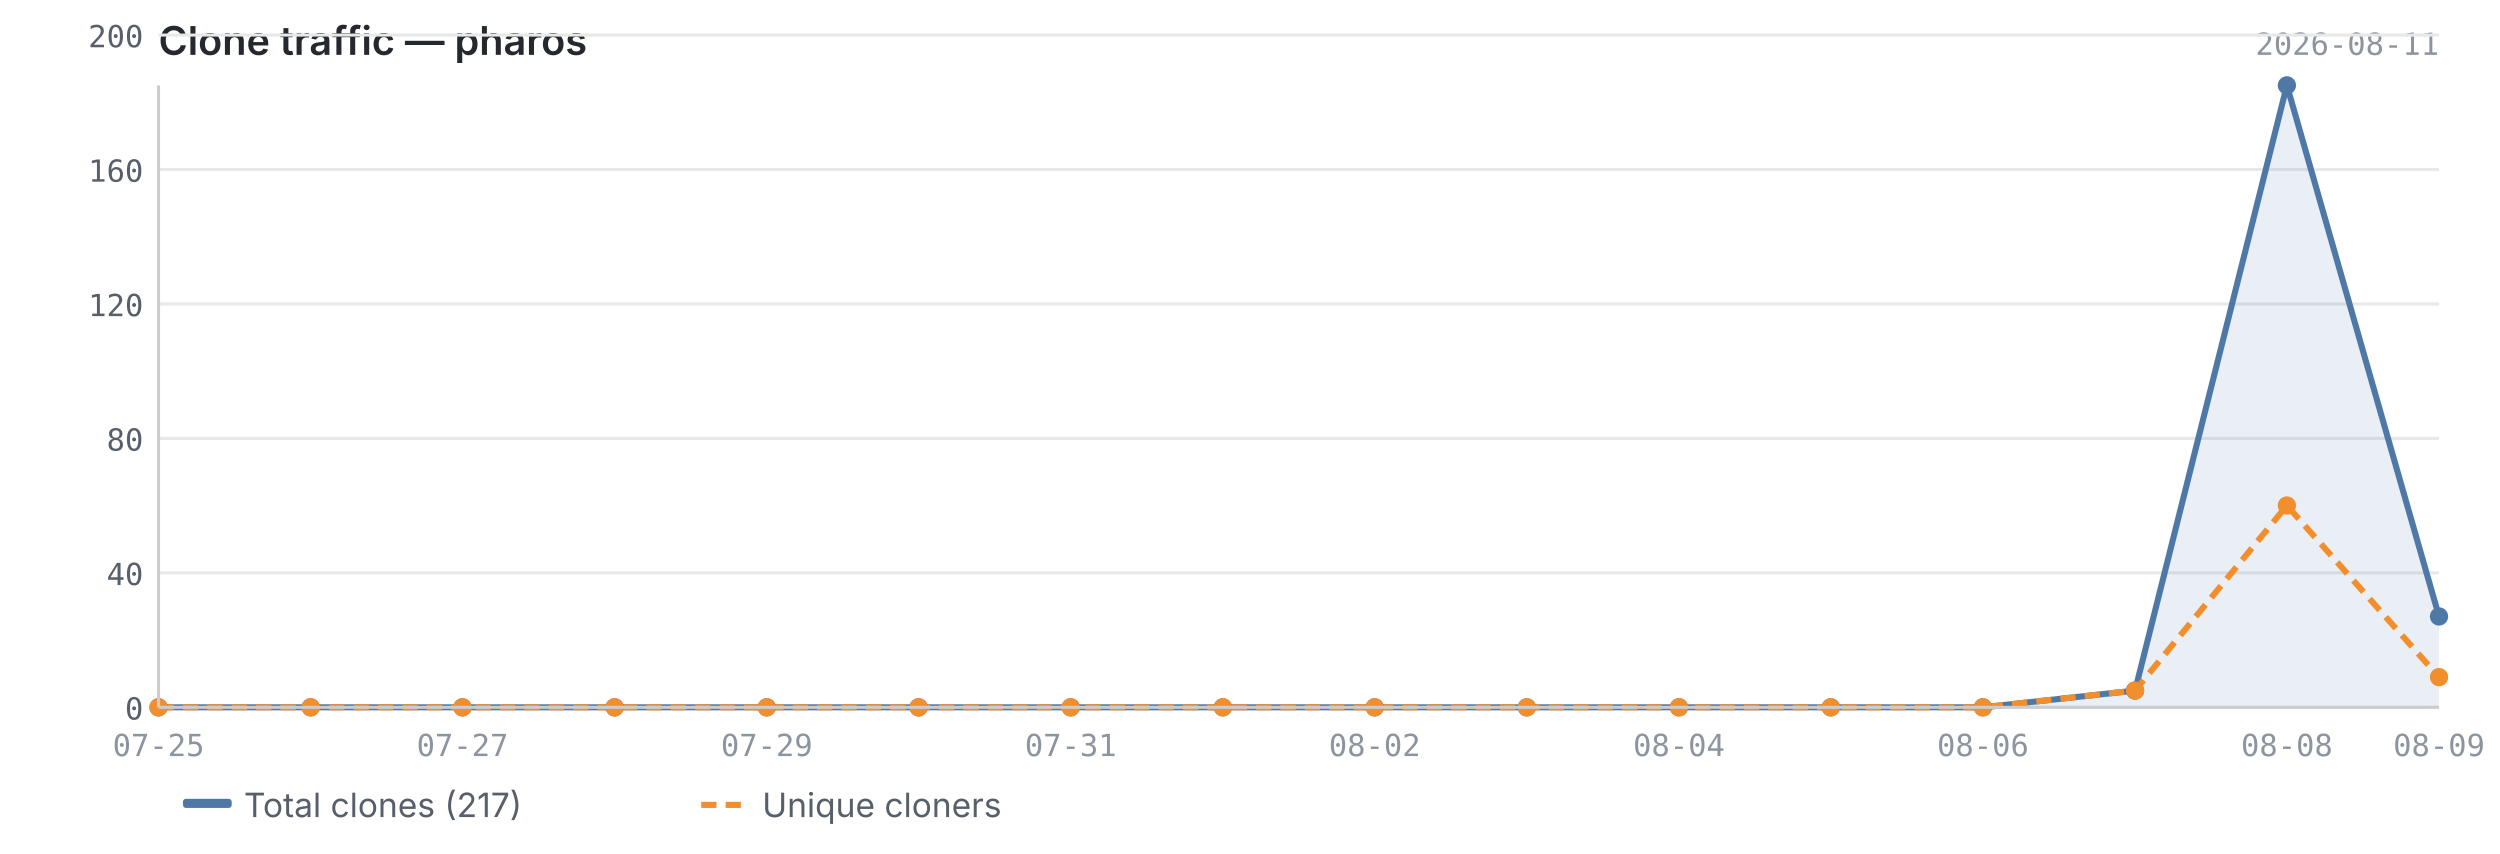
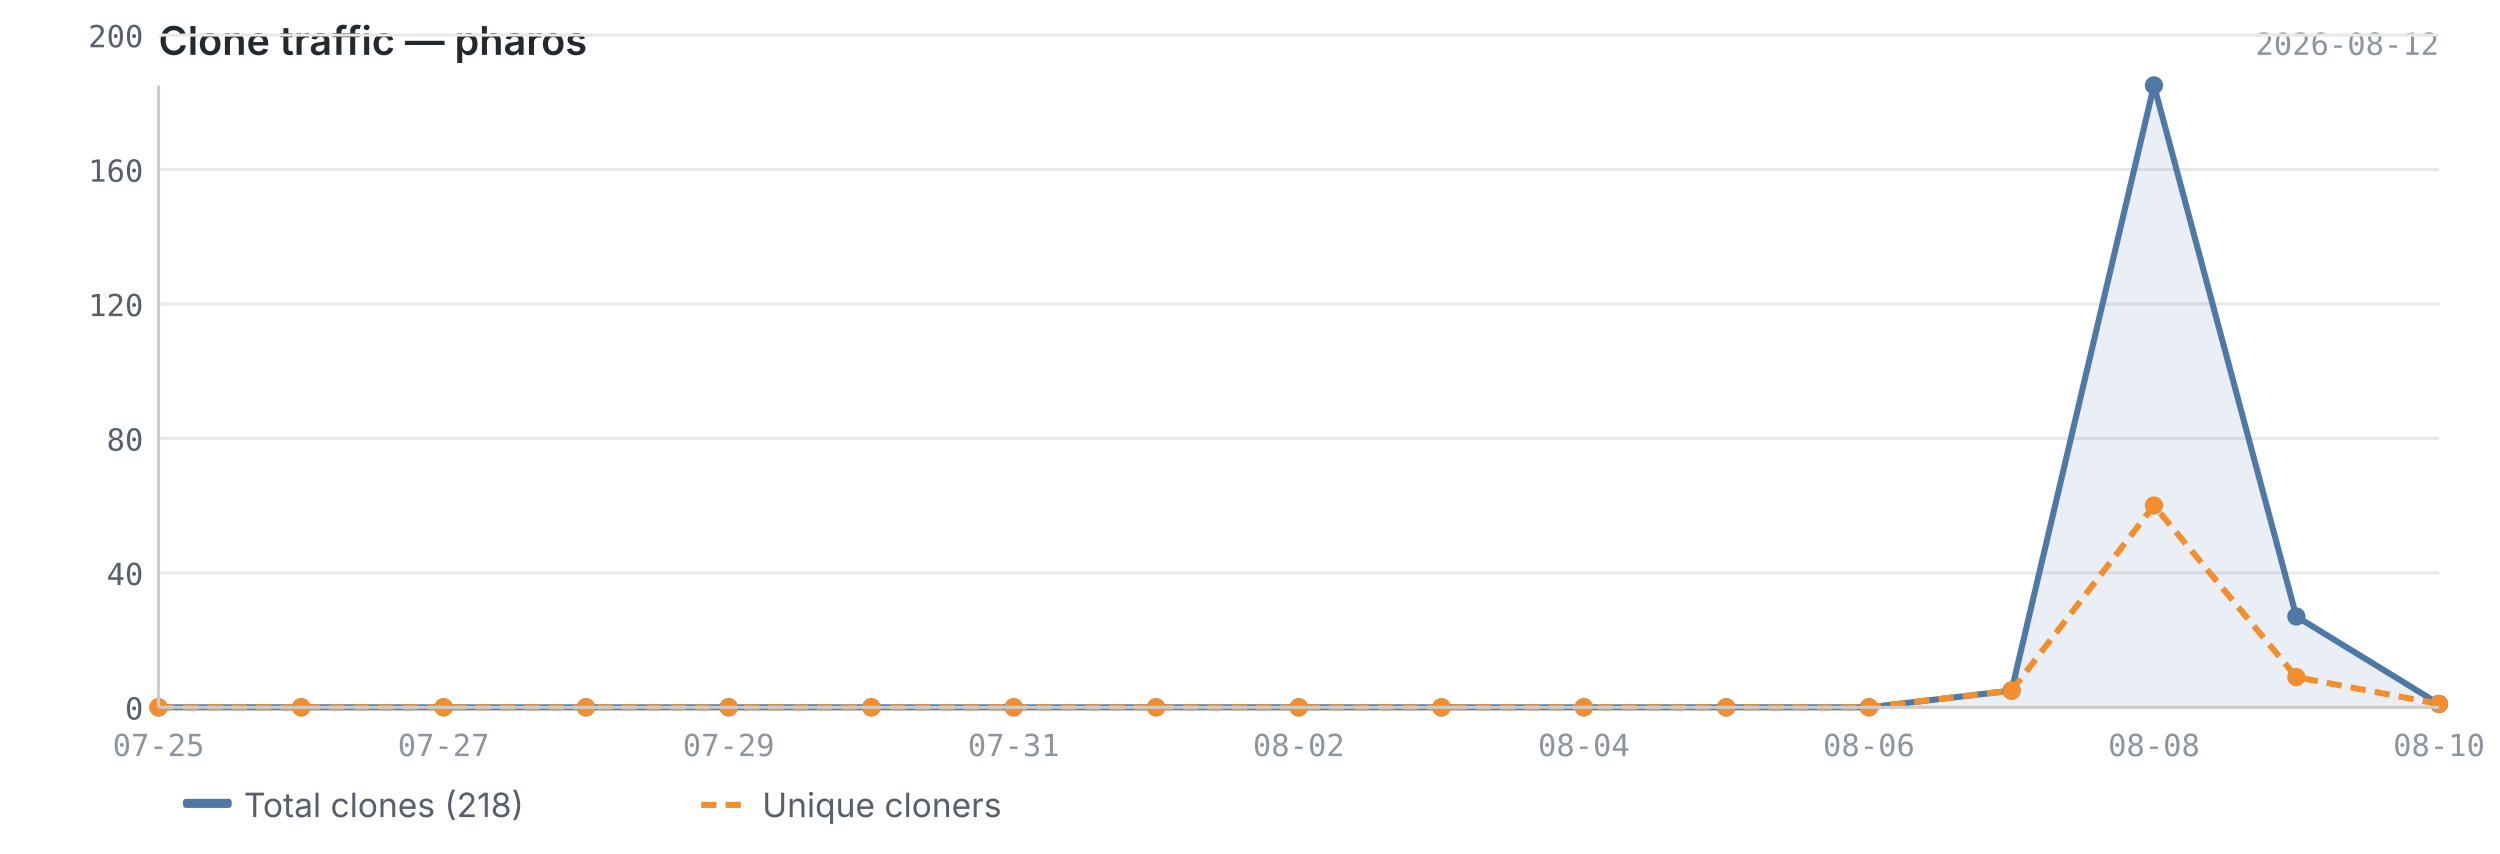
<svg xmlns="http://www.w3.org/2000/svg" viewBox="0 0 820 280" width="820" height="280">
  <text x="52" y="18" font-size="13" font-weight="600" fill="#24292f" font-family="-apple-system, BlinkMacSystemFont, 'Segoe UI', sans-serif">Clone traffic — pharos</text>
-   <text x="800" y="18" font-size="10" fill="#8c959f" font-family="ui-monospace, SFMono-Regular, 'SF Mono', Menlo, monospace" text-anchor="end">2026-08-11</text>
+   <text x="800" y="18" font-size="10" fill="#8c959f" font-family="ui-monospace, SFMono-Regular, 'SF Mono', Menlo, monospace" text-anchor="end">2026-08-12</text>
  <line x1="52" y1="232.0" x2="800" y2="232.0" stroke="#e8e8e8" stroke-width="1" />
  <line x1="52" y1="187.9" x2="800" y2="187.9" stroke="#e8e8e8" stroke-width="1" />
  <line x1="52" y1="143.8" x2="800" y2="143.8" stroke="#e8e8e8" stroke-width="1" />
  <line x1="52" y1="99.7" x2="800" y2="99.7" stroke="#e8e8e8" stroke-width="1" />
  <line x1="52" y1="55.6" x2="800" y2="55.6" stroke="#e8e8e8" stroke-width="1" />
  <line x1="52" y1="11.5" x2="800" y2="11.5" stroke="#e8e8e8" stroke-width="1" />
-   <path d="M52.0,232.0 L52.0,232.0 L101.9,232.0 L151.7,232.0 L201.6,232.0 L251.5,232.0 L301.3,232.0 L351.2,232.0 L401.1,232.0 L450.9,232.0 L500.8,232.0 L550.7,232.0 L600.5,232.0 L650.4,232.0 L700.3,226.5 L750.1,28.0 L800.0,202.2 L800.0,232.0 L52.0,232.0Z" fill="#4e79a7" opacity="0.12" />
-   <polyline points="52.0,232.0 101.9,232.0 151.7,232.0 201.6,232.0 251.5,232.0 301.3,232.0 351.2,232.0 401.1,232.0 450.9,232.0 500.8,232.0 550.7,232.0 600.5,232.0 650.4,232.0 700.3,226.5 750.1,28.0 800.0,202.2" fill="none" stroke="#4e79a7" stroke-width="2" stroke-linejoin="round" />
-   <polyline points="52.0,232.0 101.9,232.0 151.7,232.0 201.6,232.0 251.5,232.0 301.3,232.0 351.2,232.0 401.1,232.0 450.9,232.0 500.8,232.0 550.7,232.0 600.5,232.0 650.4,232.0 700.3,226.5 750.1,165.8 800.0,222.1" fill="none" stroke="#f28e2b" stroke-width="2" stroke-linejoin="round" stroke-dasharray="5,3" />
+   <path d="M52.0,232.0 L52.0,232.0 L98.8,232.0 L145.5,232.0 L192.2,232.0 L239.0,232.0 L285.8,232.0 L332.5,232.0 L379.2,232.0 L426.0,232.0 L472.8,232.0 L519.5,232.0 L566.2,232.0 L613.0,232.0 L659.8,226.5 L706.5,28.0 L753.2,202.2 L800.0,230.9 L800.0,232.0 L52.0,232.0Z" fill="#4e79a7" opacity="0.12" />
+   <polyline points="52.0,232.0 98.8,232.0 145.5,232.0 192.2,232.0 239.0,232.0 285.8,232.0 332.5,232.0 379.2,232.0 426.0,232.0 472.8,232.0 519.5,232.0 566.2,232.0 613.0,232.0 659.8,226.5 706.5,28.0 753.2,202.2 800.0,230.9" fill="none" stroke="#4e79a7" stroke-width="2" stroke-linejoin="round" />
+   <polyline points="52.0,232.0 98.8,232.0 145.5,232.0 192.2,232.0 239.0,232.0 285.8,232.0 332.5,232.0 379.2,232.0 426.0,232.0 472.8,232.0 519.5,232.0 566.2,232.0 613.0,232.0 659.8,226.5 706.5,165.8 753.2,222.1 800.0,230.9" fill="none" stroke="#f28e2b" stroke-width="2" stroke-linejoin="round" stroke-dasharray="5,3" />
  <circle cx="52.0" cy="232.0" r="3" fill="#4e79a7" />
-   <circle cx="101.9" cy="232.0" r="3" fill="#4e79a7" />
-   <circle cx="151.7" cy="232.0" r="3" fill="#4e79a7" />
-   <circle cx="201.6" cy="232.0" r="3" fill="#4e79a7" />
-   <circle cx="251.5" cy="232.0" r="3" fill="#4e79a7" />
-   <circle cx="301.3" cy="232.0" r="3" fill="#4e79a7" />
-   <circle cx="351.2" cy="232.0" r="3" fill="#4e79a7" />
-   <circle cx="401.1" cy="232.0" r="3" fill="#4e79a7" />
-   <circle cx="450.9" cy="232.0" r="3" fill="#4e79a7" />
-   <circle cx="500.8" cy="232.0" r="3" fill="#4e79a7" />
-   <circle cx="550.7" cy="232.0" r="3" fill="#4e79a7" />
-   <circle cx="600.5" cy="232.0" r="3" fill="#4e79a7" />
-   <circle cx="650.4" cy="232.0" r="3" fill="#4e79a7" />
-   <circle cx="700.3" cy="226.5" r="3" fill="#4e79a7" />
-   <circle cx="750.1" cy="28.0" r="3" fill="#4e79a7" />
-   <circle cx="800.0" cy="202.2" r="3" fill="#4e79a7" />
+   <circle cx="98.8" cy="232.0" r="3" fill="#4e79a7" />
+   <circle cx="145.5" cy="232.0" r="3" fill="#4e79a7" />
+   <circle cx="192.2" cy="232.0" r="3" fill="#4e79a7" />
+   <circle cx="239.0" cy="232.0" r="3" fill="#4e79a7" />
+   <circle cx="285.8" cy="232.0" r="3" fill="#4e79a7" />
+   <circle cx="332.5" cy="232.0" r="3" fill="#4e79a7" />
+   <circle cx="379.2" cy="232.0" r="3" fill="#4e79a7" />
+   <circle cx="426.0" cy="232.0" r="3" fill="#4e79a7" />
+   <circle cx="472.8" cy="232.0" r="3" fill="#4e79a7" />
+   <circle cx="519.5" cy="232.0" r="3" fill="#4e79a7" />
+   <circle cx="566.2" cy="232.0" r="3" fill="#4e79a7" />
+   <circle cx="613.0" cy="232.0" r="3" fill="#4e79a7" />
+   <circle cx="659.8" cy="226.5" r="3" fill="#4e79a7" />
+   <circle cx="706.5" cy="28.0" r="3" fill="#4e79a7" />
+   <circle cx="753.2" cy="202.2" r="3" fill="#4e79a7" />
+   <circle cx="800.0" cy="230.9" r="3" fill="#4e79a7" />
  <circle cx="52.0" cy="232.0" r="3" fill="#f28e2b" />
-   <circle cx="101.9" cy="232.0" r="3" fill="#f28e2b" />
-   <circle cx="151.7" cy="232.0" r="3" fill="#f28e2b" />
-   <circle cx="201.6" cy="232.0" r="3" fill="#f28e2b" />
-   <circle cx="251.5" cy="232.0" r="3" fill="#f28e2b" />
-   <circle cx="301.3" cy="232.0" r="3" fill="#f28e2b" />
-   <circle cx="351.2" cy="232.0" r="3" fill="#f28e2b" />
-   <circle cx="401.1" cy="232.0" r="3" fill="#f28e2b" />
-   <circle cx="450.9" cy="232.0" r="3" fill="#f28e2b" />
-   <circle cx="500.8" cy="232.0" r="3" fill="#f28e2b" />
-   <circle cx="550.7" cy="232.0" r="3" fill="#f28e2b" />
-   <circle cx="600.5" cy="232.0" r="3" fill="#f28e2b" />
-   <circle cx="650.4" cy="232.0" r="3" fill="#f28e2b" />
-   <circle cx="700.3" cy="226.5" r="3" fill="#f28e2b" />
-   <circle cx="750.1" cy="165.8" r="3" fill="#f28e2b" />
-   <circle cx="800.0" cy="222.1" r="3" fill="#f28e2b" />
+   <circle cx="98.8" cy="232.0" r="3" fill="#f28e2b" />
+   <circle cx="145.5" cy="232.0" r="3" fill="#f28e2b" />
+   <circle cx="192.2" cy="232.0" r="3" fill="#f28e2b" />
+   <circle cx="239.0" cy="232.0" r="3" fill="#f28e2b" />
+   <circle cx="285.8" cy="232.0" r="3" fill="#f28e2b" />
+   <circle cx="332.5" cy="232.0" r="3" fill="#f28e2b" />
+   <circle cx="379.2" cy="232.0" r="3" fill="#f28e2b" />
+   <circle cx="426.0" cy="232.0" r="3" fill="#f28e2b" />
+   <circle cx="472.8" cy="232.0" r="3" fill="#f28e2b" />
+   <circle cx="519.5" cy="232.0" r="3" fill="#f28e2b" />
+   <circle cx="566.2" cy="232.0" r="3" fill="#f28e2b" />
+   <circle cx="613.0" cy="232.0" r="3" fill="#f28e2b" />
+   <circle cx="659.8" cy="226.5" r="3" fill="#f28e2b" />
+   <circle cx="706.5" cy="165.8" r="3" fill="#f28e2b" />
+   <circle cx="753.2" cy="222.1" r="3" fill="#f28e2b" />
+   <circle cx="800.0" cy="230.9" r="3" fill="#f28e2b" />
  <line x1="52" y1="28" x2="52" y2="232" stroke="#cccccc" stroke-width="1" />
  <line x1="52" y1="232" x2="800" y2="232" stroke="#cccccc" stroke-width="1" />
  <text x="47" y="236.0" text-anchor="end" font-size="10" fill="#57606a" font-family="ui-monospace, SFMono-Regular, 'SF Mono', Menlo, monospace">0</text>
  <text x="47" y="191.9" text-anchor="end" font-size="10" fill="#57606a" font-family="ui-monospace, SFMono-Regular, 'SF Mono', Menlo, monospace">40</text>
  <text x="47" y="147.8" text-anchor="end" font-size="10" fill="#57606a" font-family="ui-monospace, SFMono-Regular, 'SF Mono', Menlo, monospace">80</text>
  <text x="47" y="103.7" text-anchor="end" font-size="10" fill="#57606a" font-family="ui-monospace, SFMono-Regular, 'SF Mono', Menlo, monospace">120</text>
  <text x="47" y="59.6" text-anchor="end" font-size="10" fill="#57606a" font-family="ui-monospace, SFMono-Regular, 'SF Mono', Menlo, monospace">160</text>
  <text x="47" y="15.5" text-anchor="end" font-size="10" fill="#57606a" font-family="ui-monospace, SFMono-Regular, 'SF Mono', Menlo, monospace">200</text>
  <text x="52.0" y="248" text-anchor="middle" font-size="10" fill="#8c959f" font-family="ui-monospace, SFMono-Regular, 'SF Mono', Menlo, monospace">07-25</text>
-   <text x="151.7" y="248" text-anchor="middle" font-size="10" fill="#8c959f" font-family="ui-monospace, SFMono-Regular, 'SF Mono', Menlo, monospace">07-27</text>
-   <text x="251.5" y="248" text-anchor="middle" font-size="10" fill="#8c959f" font-family="ui-monospace, SFMono-Regular, 'SF Mono', Menlo, monospace">07-29</text>
-   <text x="351.2" y="248" text-anchor="middle" font-size="10" fill="#8c959f" font-family="ui-monospace, SFMono-Regular, 'SF Mono', Menlo, monospace">07-31</text>
-   <text x="450.9" y="248" text-anchor="middle" font-size="10" fill="#8c959f" font-family="ui-monospace, SFMono-Regular, 'SF Mono', Menlo, monospace">08-02</text>
-   <text x="550.7" y="248" text-anchor="middle" font-size="10" fill="#8c959f" font-family="ui-monospace, SFMono-Regular, 'SF Mono', Menlo, monospace">08-04</text>
-   <text x="650.4" y="248" text-anchor="middle" font-size="10" fill="#8c959f" font-family="ui-monospace, SFMono-Regular, 'SF Mono', Menlo, monospace">08-06</text>
-   <text x="750.1" y="248" text-anchor="middle" font-size="10" fill="#8c959f" font-family="ui-monospace, SFMono-Regular, 'SF Mono', Menlo, monospace">08-08</text>
-   <text x="800.0" y="248" text-anchor="middle" font-size="10" fill="#8c959f" font-family="ui-monospace, SFMono-Regular, 'SF Mono', Menlo, monospace">08-09</text>
+   <text x="145.5" y="248" text-anchor="middle" font-size="10" fill="#8c959f" font-family="ui-monospace, SFMono-Regular, 'SF Mono', Menlo, monospace">07-27</text>
+   <text x="239.0" y="248" text-anchor="middle" font-size="10" fill="#8c959f" font-family="ui-monospace, SFMono-Regular, 'SF Mono', Menlo, monospace">07-29</text>
+   <text x="332.5" y="248" text-anchor="middle" font-size="10" fill="#8c959f" font-family="ui-monospace, SFMono-Regular, 'SF Mono', Menlo, monospace">07-31</text>
+   <text x="426.0" y="248" text-anchor="middle" font-size="10" fill="#8c959f" font-family="ui-monospace, SFMono-Regular, 'SF Mono', Menlo, monospace">08-02</text>
+   <text x="519.5" y="248" text-anchor="middle" font-size="10" fill="#8c959f" font-family="ui-monospace, SFMono-Regular, 'SF Mono', Menlo, monospace">08-04</text>
+   <text x="613.0" y="248" text-anchor="middle" font-size="10" fill="#8c959f" font-family="ui-monospace, SFMono-Regular, 'SF Mono', Menlo, monospace">08-06</text>
+   <text x="706.5" y="248" text-anchor="middle" font-size="10" fill="#8c959f" font-family="ui-monospace, SFMono-Regular, 'SF Mono', Menlo, monospace">08-08</text>
+   <text x="800.0" y="248" text-anchor="middle" font-size="10" fill="#8c959f" font-family="ui-monospace, SFMono-Regular, 'SF Mono', Menlo, monospace">08-10</text>
  <rect x="60" y="262" width="16" height="3" fill="#4e79a7" rx="1" />
-   <text x="80" y="268" font-size="11" fill="#57606a" font-family="-apple-system, BlinkMacSystemFont, 'Segoe UI', sans-serif">Total clones (217)</text>
+   <text x="80" y="268" font-size="11" fill="#57606a" font-family="-apple-system, BlinkMacSystemFont, 'Segoe UI', sans-serif">Total clones (218)</text>
  <line x1="230" y1="264" x2="246" y2="264" stroke="#f28e2b" stroke-width="2" stroke-dasharray="5,3" />
  <text x="250" y="268" font-size="11" fill="#57606a" font-family="-apple-system, BlinkMacSystemFont, 'Segoe UI', sans-serif">Unique cloners</text>
</svg>
